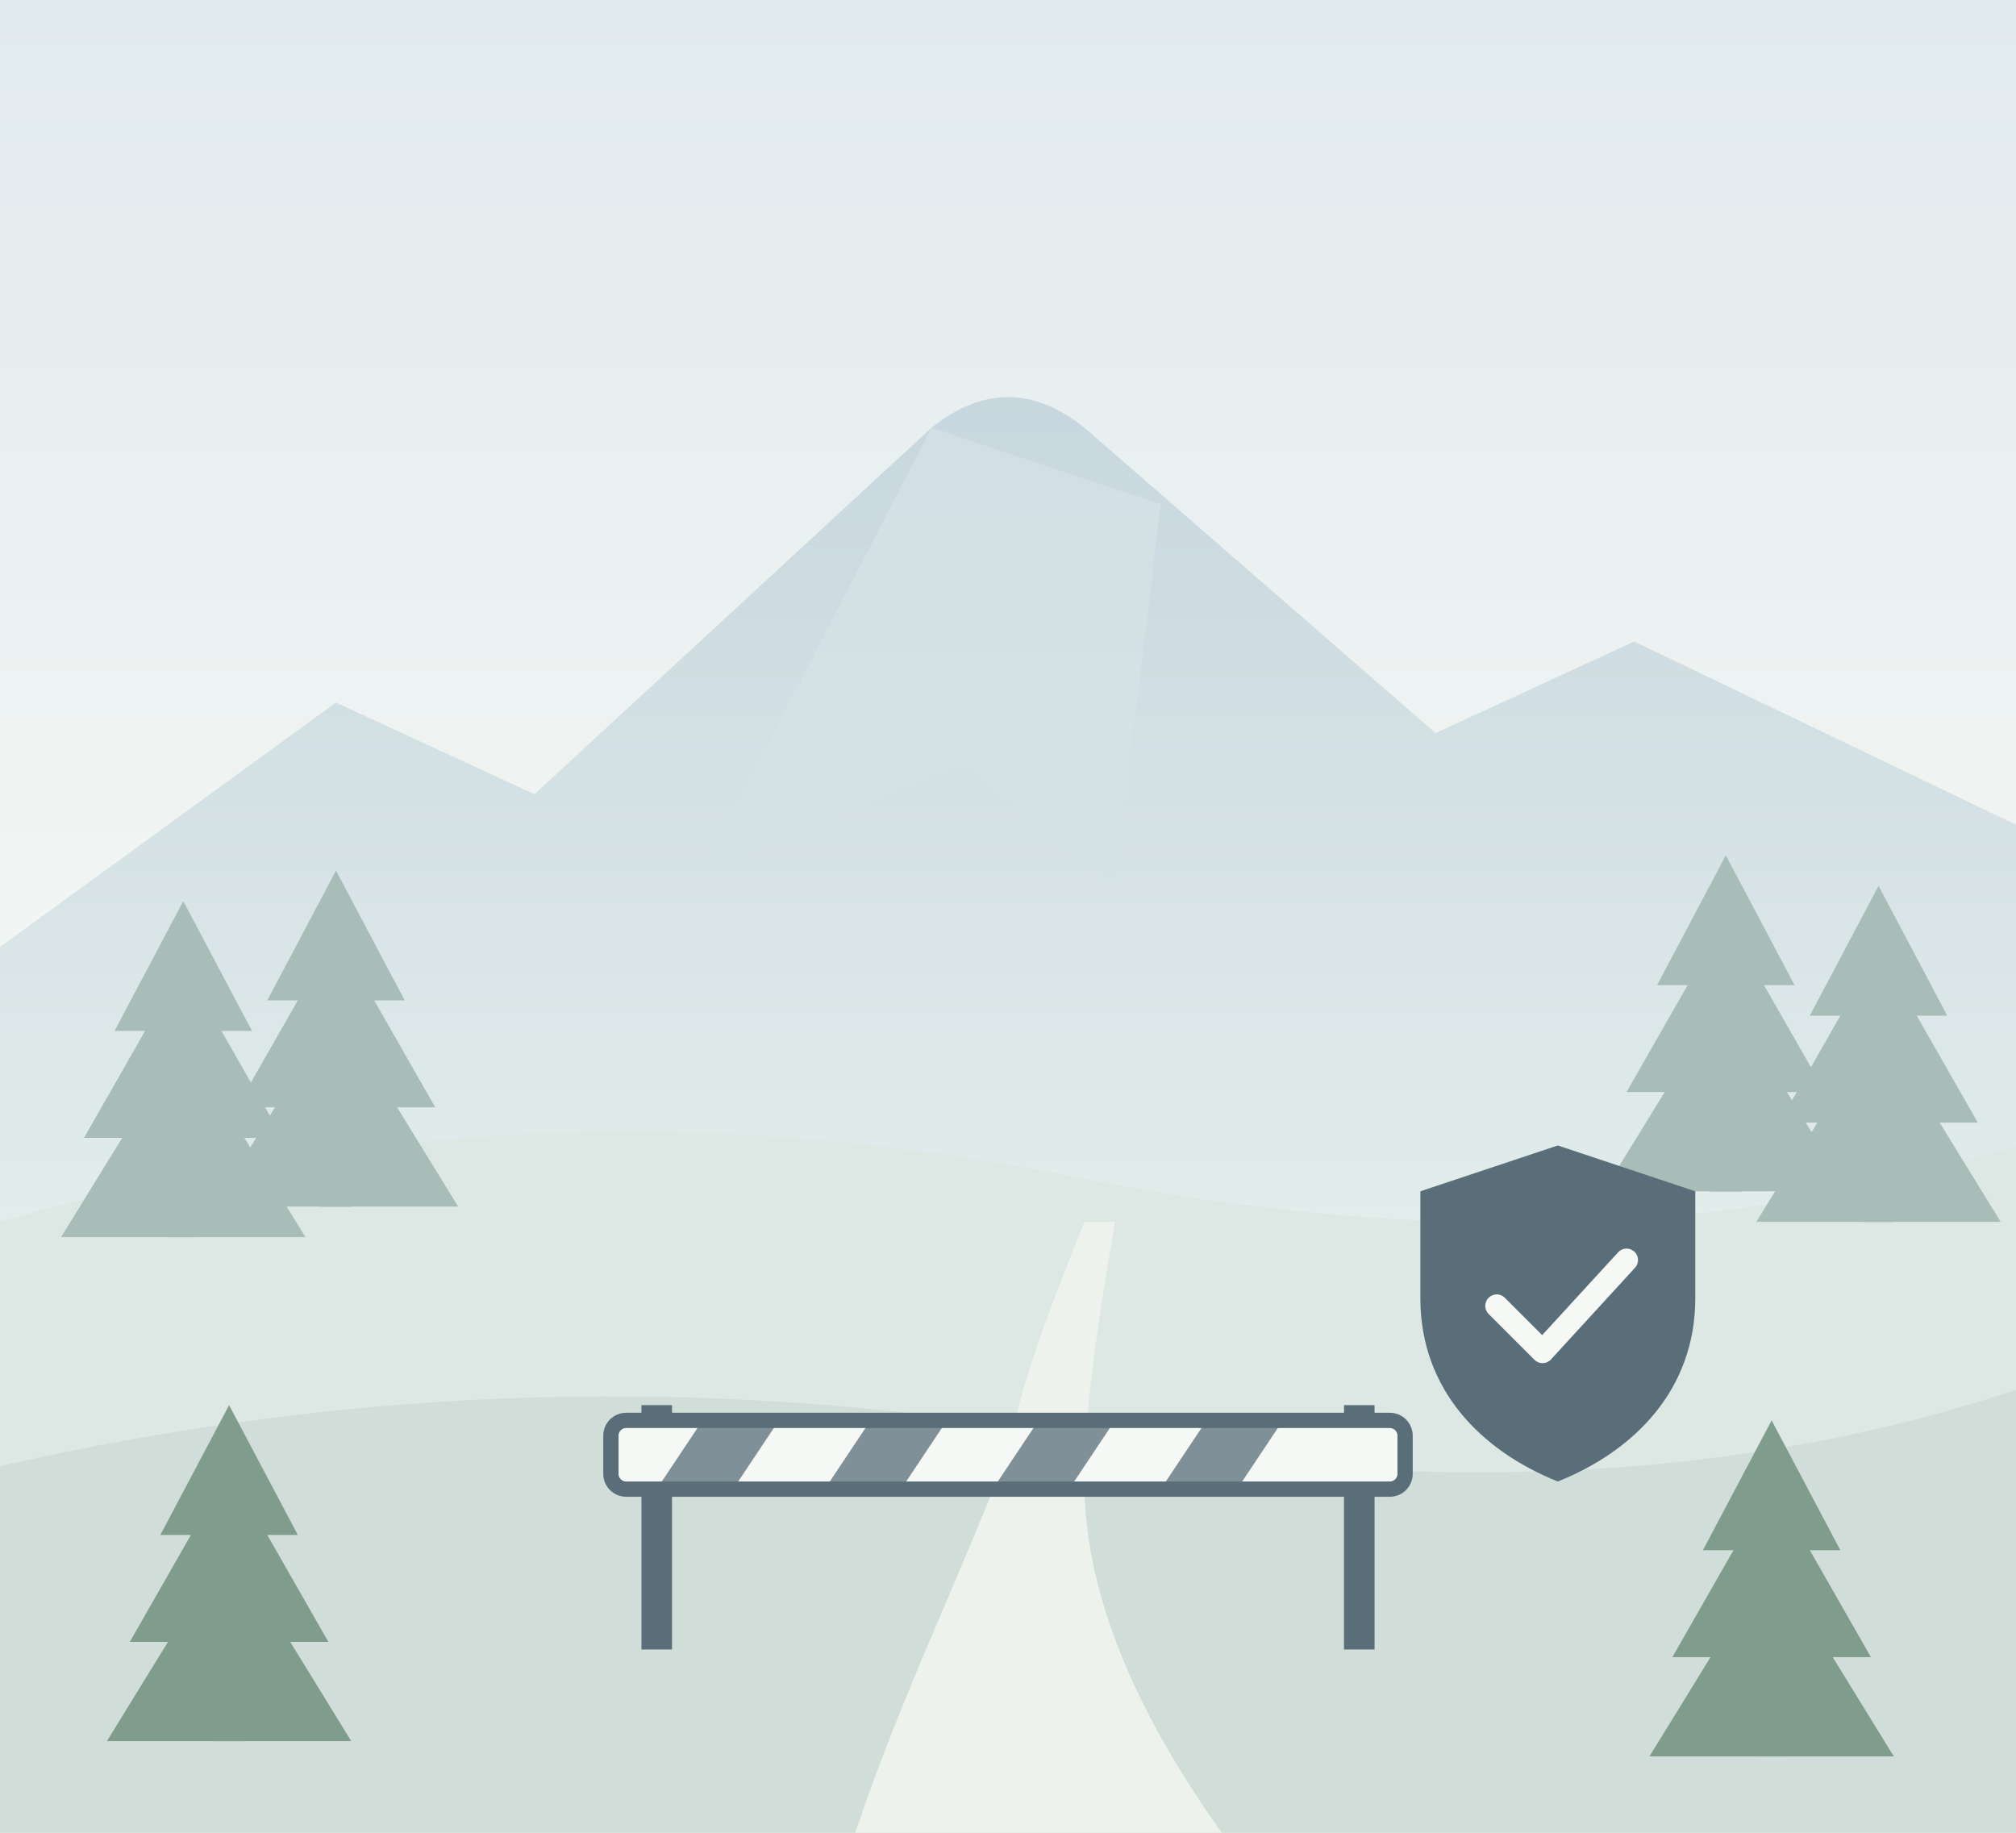
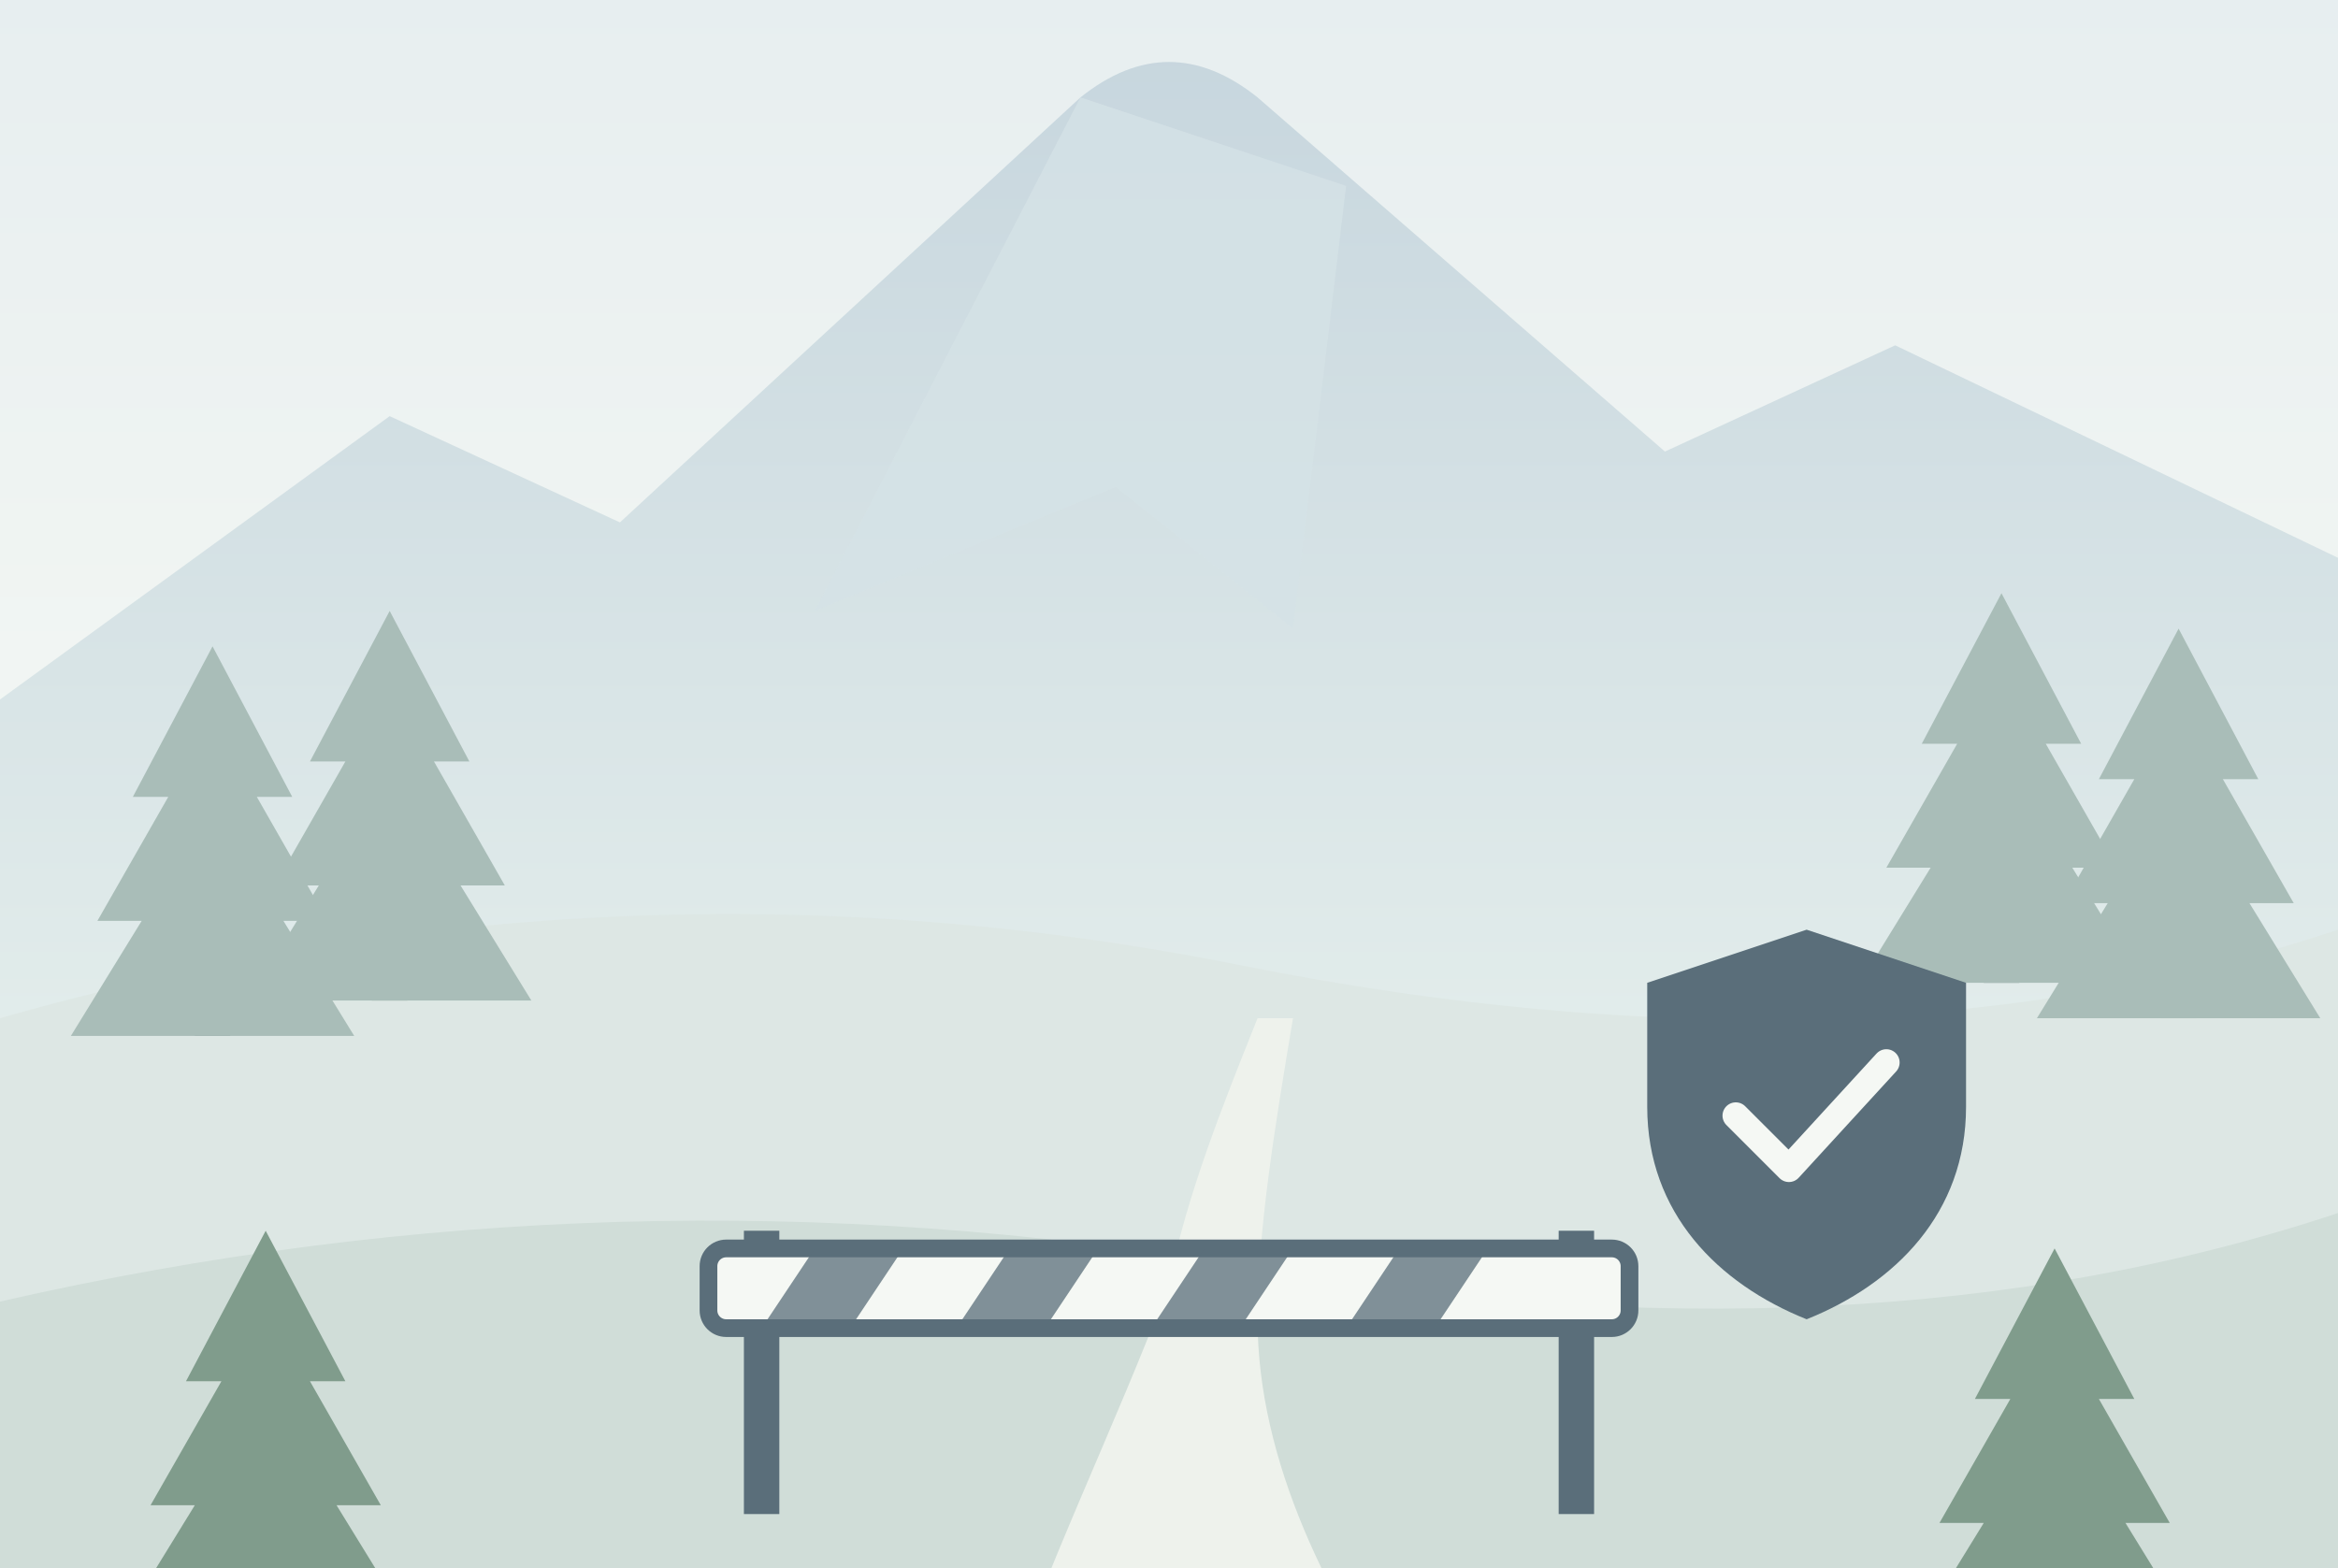
- <svg xmlns="http://www.w3.org/2000/svg" width="264" height="240" viewBox="0 0 264 240" fill="none">
+ <svg xmlns="http://www.w3.org/2000/svg" width="264" height="177" viewBox="0 45 264 177" fill="none">
  <defs>
    <linearGradient id="sky" x1="0" y1="0" x2="0" y2="150" gradientUnits="userSpaceOnUse">
      <stop stop-color="#E1EAEE" />
      <stop offset="1" stop-color="#F5F8F4" />
    </linearGradient>
    <linearGradient id="ridge" x1="0" y1="50" x2="0" y2="170" gradientUnits="userSpaceOnUse">
      <stop stop-color="#C7D6DE" />
      <stop offset="1" stop-color="#E4EEEC" />
    </linearGradient>
    <g id="pine">
      <path d="M-2 0H2V-12H-2Z" fill="#6F8A7B" />
      <path d="M0-44-9-27H-5L-13-13H-8L-16 0H16L8-13H13L5-27H9Z" fill="currentColor" />
    </g>
  </defs>
  <rect width="264" height="240" fill="url(#sky)" />
  <path d="M0 124 44 92 70 104 122 56Q132 48 142 56L188 96 214 84 264 108V180H0Z" fill="url(#ridge)" />
  <path d="m122 56-30 58 34-14 20 16 6-50Z" fill="#D5E2E6" opacity=".8" />
  <path d="M0 160Q70 140 140 154T264 150V240H0Z" fill="#DDE7E4" />
  <g color="#A9BDB8">
    <use href="#pine" x="24" y="162" />
    <use href="#pine" x="44" y="158" />
    <use href="#pine" x="226" y="156" />
    <use href="#pine" x="246" y="160" />
  </g>
  <path d="M0 192Q70 176 140 188T264 182V240H0Z" fill="#D0DDD8" />
  <path d="M112 240C118 222 126 206 132 190C134 180 138 170 142 160L146 160C144 172 142 184 142 194C142 210 150 226 160 240Z" fill="#EEF2EC" />
  <path d="M84 216H88V184H84Z" fill="#5A6E7A" />
  <path d="M176 216H180V184H176Z" fill="#5A6E7A" />
  <rect x="80" y="186" width="104" height="9" rx="2" fill="#F5F8F4" stroke="#5A6E7A" stroke-width="2" />
  <path d="M92 186h10l-6 9h-10Zm22 0h10l-6 9h-10Zm22 0h10l-6 9h-10Zm22 0h10l-6 9h-10Z" fill="#5A6E7A" opacity=".75" />
  <path d="M204 150 222 156V170C222 182 214 190 204 194 194 190 186 182 186 170V156Z" fill="#5A6E7A" />
  <path d="m196 171 6 6 11-12" stroke="#F5F8F4" stroke-width="3" stroke-linecap="round" stroke-linejoin="round" />
  <g color="#809C8C">
    <use href="#pine" x="30" y="228" />
    <use href="#pine" x="232" y="230" />
  </g>
</svg>
